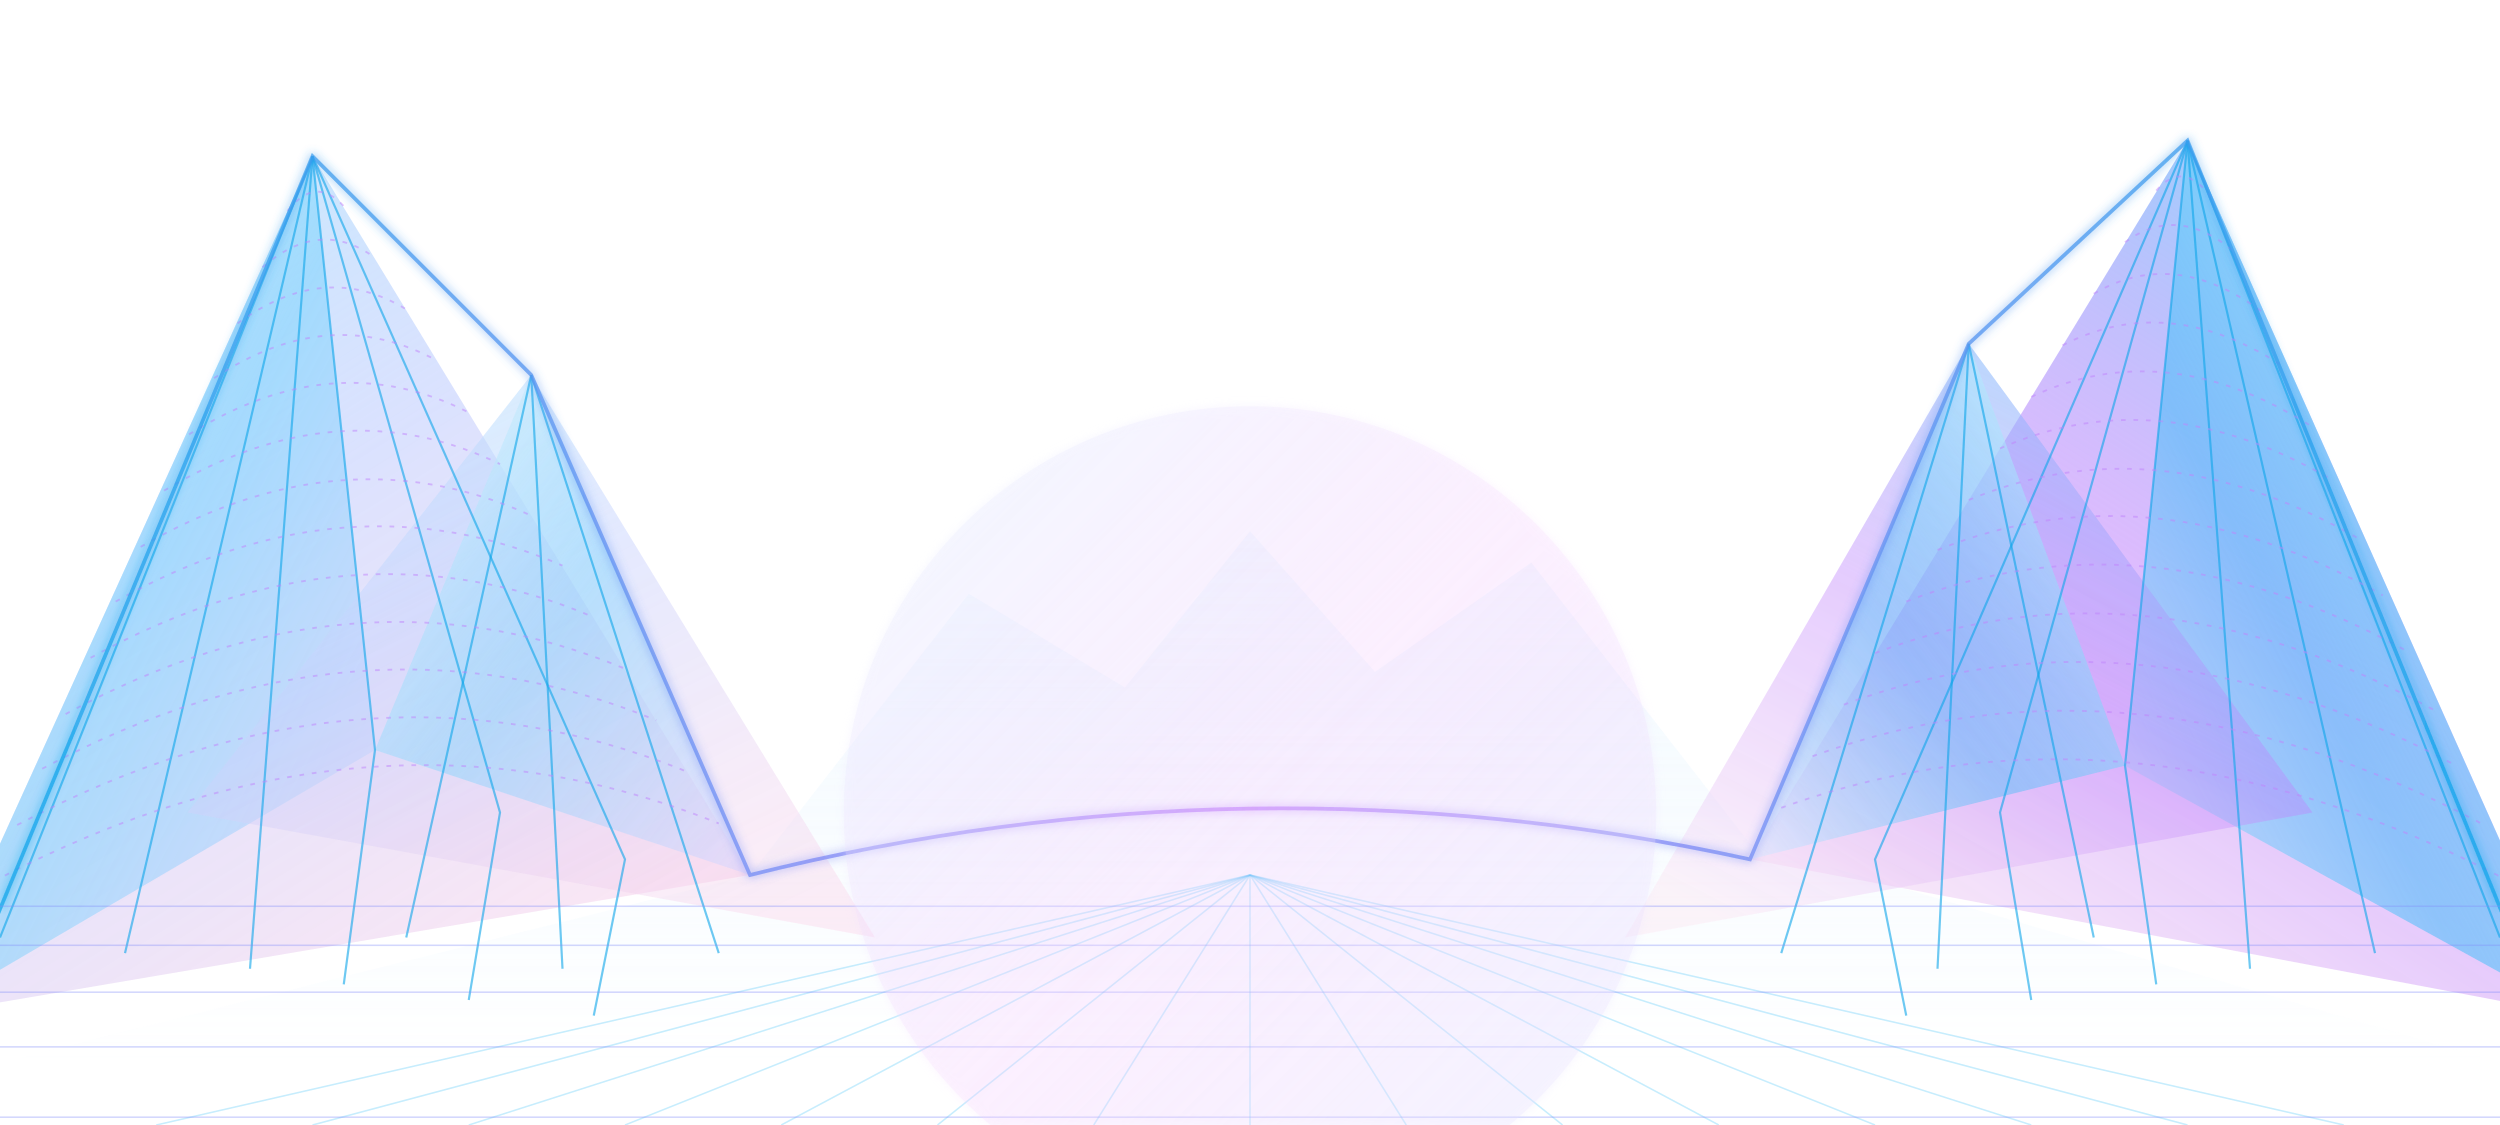
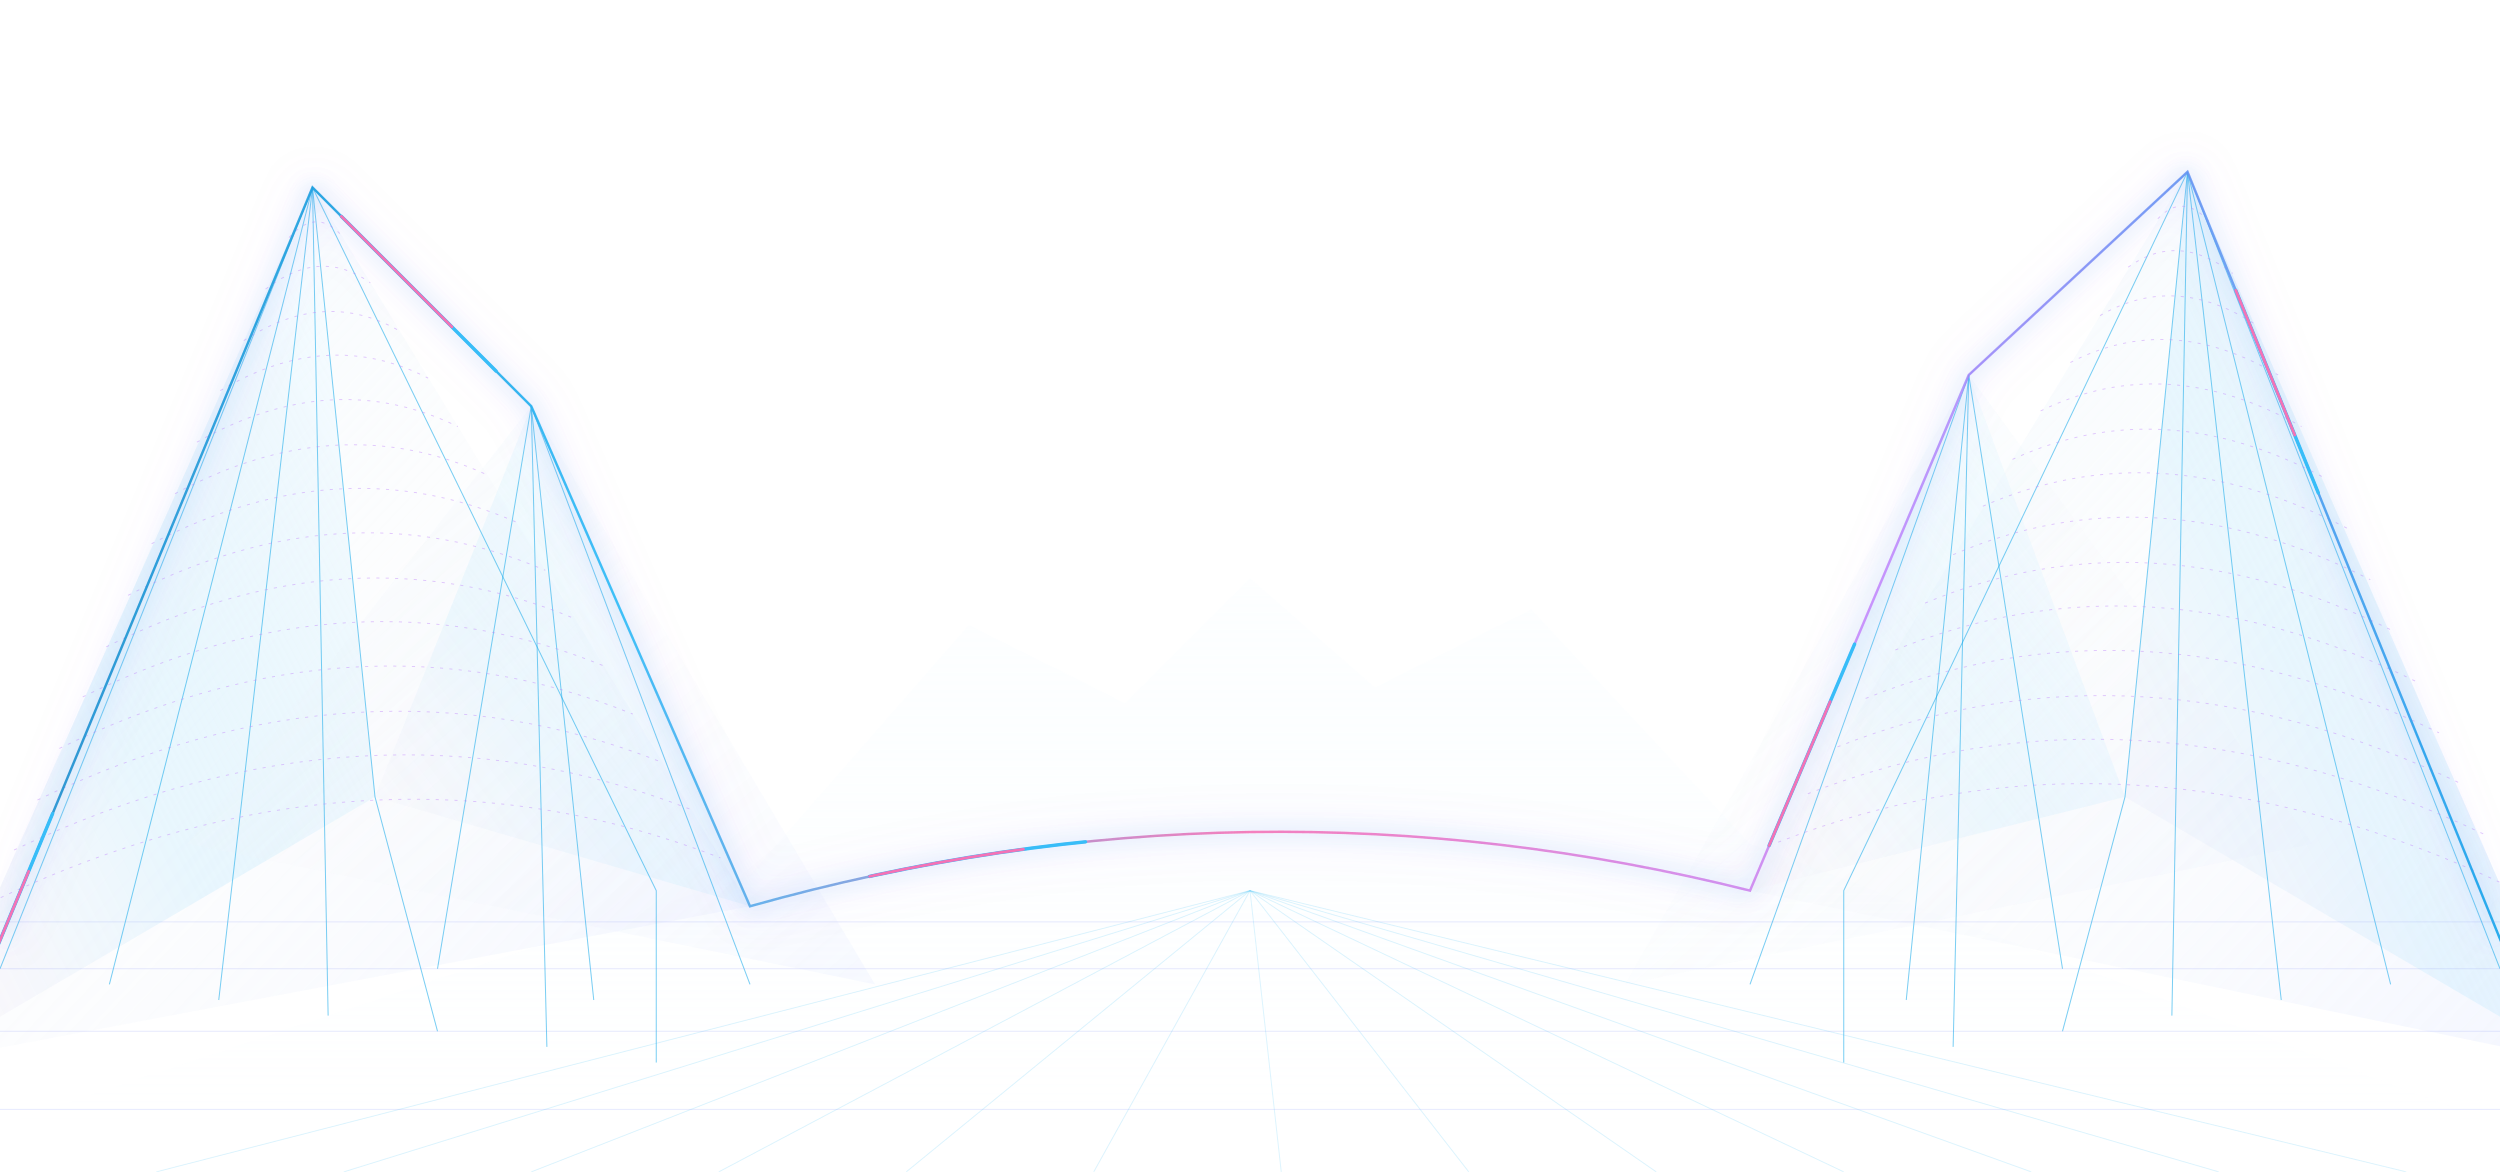
- <svg xmlns="http://www.w3.org/2000/svg" viewBox="0 0 1600 720" preserveAspectRatio="xMidYMax slice">
+ <svg xmlns="http://www.w3.org/2000/svg" viewBox="0 0 1600 750" preserveAspectRatio="xMidYMax slice">
  <defs>
-     <linearGradient id="skyGlow" x1="0%" y1="0%" x2="100%" y2="100%">
-       <stop offset="0%" stop-color="#e0f2fe" stop-opacity="0.9" />
-       <stop offset="50%" stop-color="#f5d0fe" stop-opacity="0.5" />
-       <stop offset="100%" stop-color="#e0e7ff" stop-opacity="0.8" />
+     <style>
+         .neon-ridge-glow {
+           stroke: url(#neonRidgeGrad);
+           stroke-width: 1.6;
+           fill: none;
+           filter: drop-shadow(0 0 6px rgba(14, 165, 233, 0.75)) drop-shadow(0 0 12px rgba(192, 132, 252, 0.5));
+         }
+         .neon-pulse-trail {
+           stroke: #38bdf8;
+           stroke-width: 2.2;
+           fill: none;
+           stroke-linecap: round;
+           stroke-dasharray: 140 460;
+           animation: ridgePulse 7s linear infinite;
+         }
+         .neon-pulse-trail-2 {
+           stroke: #f472b6;
+           stroke-width: 1.8;
+           fill: none;
+           stroke-linecap: round;
+           stroke-dasharray: 100 500;
+           animation: ridgePulse2 8.5s linear infinite;
+         }
+         @keyframes ridgePulse {
+           0% { stroke-dashoffset: 600; }
+           100% { stroke-dashoffset: 0; }
+         }
+         @keyframes ridgePulse2 {
+           0% { stroke-dashoffset: 0; }
+           100% { stroke-dashoffset: -600; }
+         }
+       </style>
+     <linearGradient id="neonRidgeGrad" x1="0%" y1="0%" x2="100%" y2="0%">
+       <stop offset="0%" stop-color="#0284c7" stop-opacity="0.85" />
+       <stop offset="25%" stop-color="#38bdf8" stop-opacity="0.95" />
+       <stop offset="50%" stop-color="#f472b6" stop-opacity="0.9" />
+       <stop offset="75%" stop-color="#c084fc" stop-opacity="0.85" />
+       <stop offset="100%" stop-color="#0ea5e9" stop-opacity="0.9" />
    </linearGradient>
-     <linearGradient id="peakLeftMain" x1="20%" y1="0%" x2="80%" y2="100%">
-       <stop offset="0%" stop-color="#bae6fd" stop-opacity="0.85" />
-       <stop offset="40%" stop-color="#c7d2fe" stop-opacity="0.65" />
-       <stop offset="100%" stop-color="#fbcfe8" stop-opacity="0.5" />
+     <linearGradient id="facetLight1" x1="0%" y1="0%" x2="100%" y2="100%">
+       <stop offset="0%" stop-color="#e0f2fe" stop-opacity="0.45" />
+       <stop offset="50%" stop-color="#f1f5f9" stop-opacity="0.2" />
+       <stop offset="100%" stop-color="#e0e7ff" stop-opacity="0.35" />
    </linearGradient>
-     <linearGradient id="peakLeftFacet" x1="0%" y1="0%" x2="100%" y2="100%">
-       <stop offset="0%" stop-color="#f8fafc" stop-opacity="0.95" />
-       <stop offset="50%" stop-color="#7dd3fc" stop-opacity="0.55" />
-       <stop offset="100%" stop-color="#ddd6fe" stop-opacity="0.7" />
+     <linearGradient id="facetLight2" x1="100%" y1="0%" x2="0%" y2="100%">
+       <stop offset="0%" stop-color="#ffffff" stop-opacity="0.6" />
+       <stop offset="60%" stop-color="#bae6fd" stop-opacity="0.3" />
+       <stop offset="100%" stop-color="#fce7f3" stop-opacity="0.2" />
    </linearGradient>
-     <linearGradient id="peakRightMain" x1="80%" y1="0%" x2="20%" y2="100%">
-       <stop offset="0%" stop-color="#7dd3fc" stop-opacity="0.9" />
-       <stop offset="50%" stop-color="#c084fc" stop-opacity="0.55" />
-       <stop offset="100%" stop-color="#fce7f3" stop-opacity="0.6" />
+     <linearGradient id="valleyLight" x1="0%" y1="0%" x2="0%" y2="100%">
+       <stop offset="0%" stop-color="#f0f9ff" stop-opacity="0.3" />
+       <stop offset="100%" stop-color="#ffffff" stop-opacity="0.8" />
    </linearGradient>
-     <linearGradient id="peakRightFacet" x1="100%" y1="0%" x2="0%" y2="100%">
-       <stop offset="0%" stop-color="#ffffff" stop-opacity="0.95" />
-       <stop offset="60%" stop-color="#38bdf8" stop-opacity="0.5" />
-       <stop offset="100%" stop-color="#e0e7ff" stop-opacity="0.7" />
-     </linearGradient>
-     <linearGradient id="valleyBack" x1="0%" y1="0%" x2="0%" y2="100%">
-       <stop offset="0%" stop-color="#e0f2fe" stop-opacity="0.6" />
-       <stop offset="100%" stop-color="#ffffff" stop-opacity="0.9" />
-     </linearGradient>
-     <linearGradient id="cyberGridGrad" x1="0%" y1="0%" x2="100%" y2="0%">
-       <stop offset="0%" stop-color="#0ea5e9" stop-opacity="0.7" />
-       <stop offset="50%" stop-color="#c084fc" stop-opacity="0.85" />
-       <stop offset="100%" stop-color="#0ea5e9" stop-opacity="0.7" />
-     </linearGradient>
-     <filter id="neonGlow" x="-20%" y="-20%" width="140%" height="140%">
-       <feGaussianBlur stdDeviation="3" result="blur" />
-       <feMerge>
-         <feMergeNode in="blur" />
-         <feMergeNode in="SourceGraphic" />
-       </feMerge>
-     </filter>
  </defs>
-   <path d="M480,560 L620,380 L720,440 L800,340 L880,430 L980,360 L1120,540 L1600,680 L0,680 Z" fill="url(#valleyBack)" opacity="0.65" />
-   <polygon points="-50,650 200,100 480,560" fill="url(#peakLeftMain)" />
-   <polygon points="-50,650 200,100 240,480" fill="url(#peakLeftFacet)" />
-   <polygon points="120,520 340,240 560,600" fill="url(#peakLeftMain)" opacity="0.75" />
-   <polygon points="240,480 340,240 480,560" fill="url(#peakLeftFacet)" opacity="0.8" />
-   <polygon points="1650,650 1400,90 1120,550" fill="url(#peakRightMain)" />
-   <polygon points="1650,650 1400,90 1360,490" fill="url(#peakRightFacet)" />
-   <polygon points="1480,520 1260,220 1040,600" fill="url(#peakRightMain)" opacity="0.75" />
-   <polygon points="1360,490 1260,220 1120,550" fill="url(#peakRightFacet)" opacity="0.8" />
-   <path d="M200,100 L0,600" stroke="#0ea5e9" stroke-width="1.4" stroke-opacity="0.6" fill="none" />
-   <path d="M200,100 L80,610" stroke="#0ea5e9" stroke-width="1.4" stroke-opacity="0.6" fill="none" />
-   <path d="M200,100 L160,620" stroke="#0ea5e9" stroke-width="1.4" stroke-opacity="0.6" fill="none" />
-   <path d="M200,100 L240,480 L220,630" stroke="#0ea5e9" stroke-width="1.4" stroke-opacity="0.6" fill="none" />
-   <path d="M200,100 L320,520 L300,640" stroke="#0ea5e9" stroke-width="1.4" stroke-opacity="0.6" fill="none" />
-   <path d="M200,100 L400,550 L380,650" stroke="#0ea5e9" stroke-width="1.4" stroke-opacity="0.6" fill="none" />
-   <path d="M340,240 L260,600" stroke="#0ea5e9" stroke-width="1.4" stroke-opacity="0.6" fill="none" />
-   <path d="M340,240 L360,620" stroke="#0ea5e9" stroke-width="1.4" stroke-opacity="0.6" fill="none" />
-   <path d="M340,240 L460,610" stroke="#0ea5e9" stroke-width="1.4" stroke-opacity="0.6" fill="none" />
-   <path d="M184,135 Q202,112 220,132" stroke="#c084fc" stroke-width="1.2" stroke-opacity="0.5" fill="none" stroke-dasharray="3 5" />
-   <path d="M168,171 Q205,139 240,165" stroke="#c084fc" stroke-width="1.2" stroke-opacity="0.5" fill="none" stroke-dasharray="3 5" />
-   <path d="M152,207 Q208,166 260,198" stroke="#c084fc" stroke-width="1.2" stroke-opacity="0.5" fill="none" stroke-dasharray="3 5" />
-   <path d="M137,242 Q211,193 280,231" stroke="#c084fc" stroke-width="1.2" stroke-opacity="0.5" fill="none" stroke-dasharray="3 5" />
-   <path d="M121,278 Q214,220 300,264" stroke="#c084fc" stroke-width="1.2" stroke-opacity="0.5" fill="none" stroke-dasharray="3 5" />
-   <path d="M105,314 Q217,247 320,297" stroke="#c084fc" stroke-width="1.2" stroke-opacity="0.5" fill="none" stroke-dasharray="3 5" />
-   <path d="M90,350 Q220,275 340,330" stroke="#c084fc" stroke-width="1.2" stroke-opacity="0.5" fill="none" stroke-dasharray="3 5" />
-   <path d="M74,385 Q222,302 360,362" stroke="#c084fc" stroke-width="1.2" stroke-opacity="0.5" fill="none" stroke-dasharray="3 5" />
-   <path d="M58,421 Q225,329 380,395" stroke="#c084fc" stroke-width="1.2" stroke-opacity="0.5" fill="none" stroke-dasharray="3 5" />
-   <path d="M42,457 Q228,356 400,428" stroke="#c084fc" stroke-width="1.2" stroke-opacity="0.5" fill="none" stroke-dasharray="3 5" />
-   <path d="M27,492 Q231,383 420,461" stroke="#c084fc" stroke-width="1.2" stroke-opacity="0.5" fill="none" stroke-dasharray="3 5" />
-   <path d="M11,528 Q234,410 440,494" stroke="#c084fc" stroke-width="1.2" stroke-opacity="0.5" fill="none" stroke-dasharray="3 5" />
-   <path d="M-4,564 Q237,437 460,527" stroke="#c084fc" stroke-width="1.2" stroke-opacity="0.5" fill="none" stroke-dasharray="3 5" />
-   <path d="M1400,90 L1600,600" stroke="#0ea5e9" stroke-width="1.4" stroke-opacity="0.6" fill="none" />
-   <path d="M1400,90 L1520,610" stroke="#0ea5e9" stroke-width="1.4" stroke-opacity="0.6" fill="none" />
-   <path d="M1400,90 L1440,620" stroke="#0ea5e9" stroke-width="1.4" stroke-opacity="0.6" fill="none" />
-   <path d="M1400,90 L1360,490 L1380,630" stroke="#0ea5e9" stroke-width="1.4" stroke-opacity="0.6" fill="none" />
-   <path d="M1400,90 L1280,520 L1300,640" stroke="#0ea5e9" stroke-width="1.4" stroke-opacity="0.6" fill="none" />
-   <path d="M1400,90 L1200,550 L1220,650" stroke="#0ea5e9" stroke-width="1.4" stroke-opacity="0.6" fill="none" />
-   <path d="M1260,220 L1340,600" stroke="#0ea5e9" stroke-width="1.4" stroke-opacity="0.6" fill="none" />
-   <path d="M1260,220 L1240,620" stroke="#0ea5e9" stroke-width="1.4" stroke-opacity="0.6" fill="none" />
-   <path d="M1260,220 L1140,610" stroke="#0ea5e9" stroke-width="1.4" stroke-opacity="0.6" fill="none" />
-   <path d="M1380,122 Q1397,102 1415,126" stroke="#c084fc" stroke-width="1.2" stroke-opacity="0.5" fill="none" stroke-dasharray="3 5" />
-   <path d="M1360,155 Q1394,130 1431,162" stroke="#c084fc" stroke-width="1.2" stroke-opacity="0.5" fill="none" stroke-dasharray="3 5" />
-   <path d="M1340,188 Q1391,158 1447,199" stroke="#c084fc" stroke-width="1.2" stroke-opacity="0.5" fill="none" stroke-dasharray="3 5" />
-   <path d="M1320,221 Q1388,186 1462,235" stroke="#c084fc" stroke-width="1.2" stroke-opacity="0.5" fill="none" stroke-dasharray="3 5" />
-   <path d="M1300,254 Q1385,214 1478,272" stroke="#c084fc" stroke-width="1.2" stroke-opacity="0.5" fill="none" stroke-dasharray="3 5" />
-   <path d="M1280,287 Q1382,242 1494,308" stroke="#c084fc" stroke-width="1.2" stroke-opacity="0.5" fill="none" stroke-dasharray="3 5" />
-   <path d="M1260,320 Q1380,270 1510,345" stroke="#c084fc" stroke-width="1.2" stroke-opacity="0.5" fill="none" stroke-dasharray="3 5" />
-   <path d="M1240,352 Q1377,297 1525,381" stroke="#c084fc" stroke-width="1.2" stroke-opacity="0.5" fill="none" stroke-dasharray="3 5" />
-   <path d="M1220,385 Q1374,325 1541,417" stroke="#c084fc" stroke-width="1.2" stroke-opacity="0.5" fill="none" stroke-dasharray="3 5" />
-   <path d="M1200,418 Q1371,353 1557,454" stroke="#c084fc" stroke-width="1.2" stroke-opacity="0.5" fill="none" stroke-dasharray="3 5" />
-   <path d="M1180,451 Q1368,381 1572,490" stroke="#c084fc" stroke-width="1.2" stroke-opacity="0.5" fill="none" stroke-dasharray="3 5" />
-   <path d="M1160,484 Q1365,409 1588,527" stroke="#c084fc" stroke-width="1.2" stroke-opacity="0.5" fill="none" stroke-dasharray="3 5" />
-   <path d="M1140,517 Q1362,437 1604,563" stroke="#c084fc" stroke-width="1.2" stroke-opacity="0.5" fill="none" stroke-dasharray="3 5" />
-   <path d="M-20,630 L200,100 L340,240 L480,560 Q800,480 1120,550 L1260,220 L1400,90 L1620,630" fill="none" stroke="url(#cyberGridGrad)" stroke-width="2.4" filter="url(#neonGlow)" />
-   <line x1="800" y1="560" x2="100" y2="720" stroke="#38bdf8" stroke-opacity="0.28" stroke-width="1" />
-   <line x1="800" y1="560" x2="200" y2="720" stroke="#38bdf8" stroke-opacity="0.28" stroke-width="1" />
-   <line x1="800" y1="560" x2="300" y2="720" stroke="#38bdf8" stroke-opacity="0.28" stroke-width="1" />
-   <line x1="800" y1="560" x2="400" y2="720" stroke="#38bdf8" stroke-opacity="0.28" stroke-width="1" />
-   <line x1="800" y1="560" x2="500" y2="720" stroke="#38bdf8" stroke-opacity="0.28" stroke-width="1" />
-   <line x1="800" y1="560" x2="600" y2="720" stroke="#38bdf8" stroke-opacity="0.28" stroke-width="1" />
-   <line x1="800" y1="560" x2="700" y2="720" stroke="#38bdf8" stroke-opacity="0.28" stroke-width="1" />
-   <line x1="800" y1="560" x2="800" y2="720" stroke="#38bdf8" stroke-opacity="0.28" stroke-width="1" />
-   <line x1="800" y1="560" x2="900" y2="720" stroke="#38bdf8" stroke-opacity="0.28" stroke-width="1" />
-   <line x1="800" y1="560" x2="1000" y2="720" stroke="#38bdf8" stroke-opacity="0.28" stroke-width="1" />
-   <line x1="800" y1="560" x2="1100" y2="720" stroke="#38bdf8" stroke-opacity="0.28" stroke-width="1" />
-   <line x1="800" y1="560" x2="1200" y2="720" stroke="#38bdf8" stroke-opacity="0.28" stroke-width="1" />
-   <line x1="800" y1="560" x2="1300" y2="720" stroke="#38bdf8" stroke-opacity="0.28" stroke-width="1" />
-   <line x1="800" y1="560" x2="1400" y2="720" stroke="#38bdf8" stroke-opacity="0.28" stroke-width="1" />
-   <line x1="800" y1="560" x2="1500" y2="720" stroke="#38bdf8" stroke-opacity="0.28" stroke-width="1" />
-   <line x1="0" y1="580" x2="1600" y2="580" stroke="#818cf8" stroke-opacity="0.35" stroke-width="1" />
-   <line x1="0" y1="605" x2="1600" y2="605" stroke="#818cf8" stroke-opacity="0.35" stroke-width="1" />
-   <line x1="0" y1="635" x2="1600" y2="635" stroke="#818cf8" stroke-opacity="0.35" stroke-width="1" />
-   <line x1="0" y1="670" x2="1600" y2="670" stroke="#818cf8" stroke-opacity="0.35" stroke-width="1" />
-   <line x1="0" y1="715" x2="1600" y2="715" stroke="#818cf8" stroke-opacity="0.35" stroke-width="1" />
-   <circle cx="800" cy="520" r="260" fill="url(#skyGlow)" opacity="0.45" filter="url(#neonGlow)" />
+   <path d="M480,560 L620,400 L720,450 L800,370 L880,440 L980,390 L1120,540 L1600,720 L0,720 Z" fill="url(#valleyLight)" opacity="0.5" />
+   <polygon points="-50,680 200,120 480,580" fill="url(#facetLight1)" />
+   <polygon points="-50,680 200,120 240,510" fill="url(#facetLight2)" />
+   <polygon points="120,540 340,260 560,630" fill="url(#facetLight1)" opacity="0.65" />
+   <polygon points="240,510 340,260 480,580" fill="url(#facetLight2)" opacity="0.7" />
+   <polygon points="1650,680 1400,110 1120,570" fill="url(#facetLight1)" />
+   <polygon points="1650,680 1400,110 1360,510" fill="url(#facetLight2)" />
+   <polygon points="1480,540 1260,240 1040,630" fill="url(#facetLight1)" opacity="0.65" />
+   <polygon points="1360,510 1260,240 1120,570" fill="url(#facetLight2)" opacity="0.7" />
+   <path d="M200,120 L0,620" stroke="#0ea5e9" stroke-width="0.65" stroke-opacity="0.55" fill="none" />
+   <path d="M200,120 L70,630" stroke="#0ea5e9" stroke-width="0.65" stroke-opacity="0.55" fill="none" />
+   <path d="M200,120 L140,640" stroke="#0ea5e9" stroke-width="0.65" stroke-opacity="0.55" fill="none" />
+   <path d="M200,120 L210,650" stroke="#0ea5e9" stroke-width="0.65" stroke-opacity="0.55" fill="none" />
+   <path d="M200,120 L240,510 L280,660" stroke="#0ea5e9" stroke-width="0.65" stroke-opacity="0.55" fill="none" />
+   <path d="M200,120 L340,260 L350,670" stroke="#0ea5e9" stroke-width="0.65" stroke-opacity="0.55" fill="none" />
+   <path d="M200,120 L420,570 L420,680" stroke="#0ea5e9" stroke-width="0.65" stroke-opacity="0.55" fill="none" />
+   <path d="M340,260 L280,620" stroke="#0ea5e9" stroke-width="0.65" stroke-opacity="0.55" fill="none" />
+   <path d="M340,260 L380,640" stroke="#0ea5e9" stroke-width="0.65" stroke-opacity="0.55" fill="none" />
+   <path d="M340,260 L480,630" stroke="#0ea5e9" stroke-width="0.65" stroke-opacity="0.55" fill="none" />
+   <path d="M185,152 Q202,133 218,150" stroke="#c084fc" stroke-width="0.6" stroke-opacity="0.45" fill="none" stroke-dasharray="2 4" />
+   <path d="M170,185 Q205,158 237,181" stroke="#c084fc" stroke-width="0.6" stroke-opacity="0.45" fill="none" stroke-dasharray="2 4" />
+   <path d="M156,218 Q208,184 256,212" stroke="#c084fc" stroke-width="0.6" stroke-opacity="0.45" fill="none" stroke-dasharray="2 4" />
+   <path d="M141,250 Q210,209 274,242" stroke="#c084fc" stroke-width="0.6" stroke-opacity="0.45" fill="none" stroke-dasharray="2 4" />
+   <path d="M126,283 Q213,234 293,273" stroke="#c084fc" stroke-width="0.6" stroke-opacity="0.45" fill="none" stroke-dasharray="2 4" />
+   <path d="M112,316 Q216,260 312,304" stroke="#c084fc" stroke-width="0.6" stroke-opacity="0.45" fill="none" stroke-dasharray="2 4" />
+   <path d="M97,348 Q218,285 330,334" stroke="#c084fc" stroke-width="0.6" stroke-opacity="0.45" fill="none" stroke-dasharray="2 4" />
+   <path d="M82,381 Q221,310 349,365" stroke="#c084fc" stroke-width="0.6" stroke-opacity="0.45" fill="none" stroke-dasharray="2 4" />
+   <path d="M68,414 Q224,336 368,396" stroke="#c084fc" stroke-width="0.6" stroke-opacity="0.45" fill="none" stroke-dasharray="2 4" />
+   <path d="M53,446 Q226,361 386,426" stroke="#c084fc" stroke-width="0.6" stroke-opacity="0.45" fill="none" stroke-dasharray="2 4" />
+   <path d="M38,479 Q229,386 405,457" stroke="#c084fc" stroke-width="0.6" stroke-opacity="0.45" fill="none" stroke-dasharray="2 4" />
+   <path d="M24,512 Q232,412 424,488" stroke="#c084fc" stroke-width="0.6" stroke-opacity="0.45" fill="none" stroke-dasharray="2 4" />
+   <path d="M9,544 Q234,437 442,518" stroke="#c084fc" stroke-width="0.6" stroke-opacity="0.45" fill="none" stroke-dasharray="2 4" />
+   <path d="M-5,577 Q237,462 461,549" stroke="#c084fc" stroke-width="0.6" stroke-opacity="0.45" fill="none" stroke-dasharray="2 4" />
+   <path d="M1400,110 L1600,620" stroke="#0ea5e9" stroke-width="0.65" stroke-opacity="0.55" fill="none" />
+   <path d="M1400,110 L1530,630" stroke="#0ea5e9" stroke-width="0.65" stroke-opacity="0.55" fill="none" />
+   <path d="M1400,110 L1460,640" stroke="#0ea5e9" stroke-width="0.65" stroke-opacity="0.55" fill="none" />
+   <path d="M1400,110 L1390,650" stroke="#0ea5e9" stroke-width="0.65" stroke-opacity="0.55" fill="none" />
+   <path d="M1400,110 L1360,510 L1320,660" stroke="#0ea5e9" stroke-width="0.65" stroke-opacity="0.55" fill="none" />
+   <path d="M1400,110 L1260,240 L1250,670" stroke="#0ea5e9" stroke-width="0.65" stroke-opacity="0.55" fill="none" />
+   <path d="M1400,110 L1180,570 L1180,680" stroke="#0ea5e9" stroke-width="0.65" stroke-opacity="0.55" fill="none" />
+   <path d="M1260,240 L1320,620" stroke="#0ea5e9" stroke-width="0.65" stroke-opacity="0.55" fill="none" />
+   <path d="M1260,240 L1220,640" stroke="#0ea5e9" stroke-width="0.65" stroke-opacity="0.55" fill="none" />
+   <path d="M1260,240 L1120,630" stroke="#0ea5e9" stroke-width="0.65" stroke-opacity="0.55" fill="none" />
+   <path d="M1381,140 Q1397,123 1414,142" stroke="#c084fc" stroke-width="0.6" stroke-opacity="0.45" fill="none" stroke-dasharray="2 4" />
+   <path d="M1362,171 Q1394,148 1429,175" stroke="#c084fc" stroke-width="0.6" stroke-opacity="0.45" fill="none" stroke-dasharray="2 4" />
+   <path d="M1344,202 Q1392,174 1444,208" stroke="#c084fc" stroke-width="0.6" stroke-opacity="0.45" fill="none" stroke-dasharray="2 4" />
+   <path d="M1325,232 Q1389,199 1458,240" stroke="#c084fc" stroke-width="0.6" stroke-opacity="0.45" fill="none" stroke-dasharray="2 4" />
+   <path d="M1306,263 Q1386,224 1473,273" stroke="#c084fc" stroke-width="0.6" stroke-opacity="0.45" fill="none" stroke-dasharray="2 4" />
+   <path d="M1288,294 Q1384,250 1488,306" stroke="#c084fc" stroke-width="0.6" stroke-opacity="0.45" fill="none" stroke-dasharray="2 4" />
+   <path d="M1269,324 Q1381,275 1502,338" stroke="#c084fc" stroke-width="0.6" stroke-opacity="0.45" fill="none" stroke-dasharray="2 4" />
+   <path d="M1250,355 Q1378,300 1517,371" stroke="#c084fc" stroke-width="0.6" stroke-opacity="0.45" fill="none" stroke-dasharray="2 4" />
+   <path d="M1232,386 Q1376,326 1532,404" stroke="#c084fc" stroke-width="0.6" stroke-opacity="0.45" fill="none" stroke-dasharray="2 4" />
+   <path d="M1213,416 Q1373,351 1546,436" stroke="#c084fc" stroke-width="0.6" stroke-opacity="0.45" fill="none" stroke-dasharray="2 4" />
+   <path d="M1194,447 Q1370,376 1561,469" stroke="#c084fc" stroke-width="0.6" stroke-opacity="0.45" fill="none" stroke-dasharray="2 4" />
+   <path d="M1176,478 Q1368,402 1576,502" stroke="#c084fc" stroke-width="0.6" stroke-opacity="0.45" fill="none" stroke-dasharray="2 4" />
+   <path d="M1157,508 Q1365,427 1590,534" stroke="#c084fc" stroke-width="0.6" stroke-opacity="0.45" fill="none" stroke-dasharray="2 4" />
+   <path d="M1138,539 Q1362,452 1605,567" stroke="#c084fc" stroke-width="0.6" stroke-opacity="0.45" fill="none" stroke-dasharray="2 4" />
+   <path d="M-20,650 L200,120 L340,260 L480,580 Q800,490 1120,570 L1260,240 L1400,110 L1620,650" class="neon-ridge-glow" />
+   <path d="M-20,650 L200,120 L340,260 L480,580 Q800,490 1120,570 L1260,240 L1400,110 L1620,650" class="neon-pulse-trail" />
+   <path d="M-20,650 L200,120 L340,260 L480,580 Q800,490 1120,570 L1260,240 L1400,110 L1620,650" class="neon-pulse-trail-2" />
+   <line x1="800" y1="570" x2="100" y2="750" stroke="#38bdf8" stroke-opacity="0.18" stroke-width="0.6" />
+   <line x1="800" y1="570" x2="220" y2="750" stroke="#38bdf8" stroke-opacity="0.18" stroke-width="0.6" />
+   <line x1="800" y1="570" x2="340" y2="750" stroke="#38bdf8" stroke-opacity="0.18" stroke-width="0.6" />
+   <line x1="800" y1="570" x2="460" y2="750" stroke="#38bdf8" stroke-opacity="0.18" stroke-width="0.6" />
+   <line x1="800" y1="570" x2="580" y2="750" stroke="#38bdf8" stroke-opacity="0.18" stroke-width="0.6" />
+   <line x1="800" y1="570" x2="700" y2="750" stroke="#38bdf8" stroke-opacity="0.18" stroke-width="0.6" />
+   <line x1="800" y1="570" x2="820" y2="750" stroke="#38bdf8" stroke-opacity="0.18" stroke-width="0.6" />
+   <line x1="800" y1="570" x2="940" y2="750" stroke="#38bdf8" stroke-opacity="0.18" stroke-width="0.6" />
+   <line x1="800" y1="570" x2="1060" y2="750" stroke="#38bdf8" stroke-opacity="0.18" stroke-width="0.6" />
+   <line x1="800" y1="570" x2="1180" y2="750" stroke="#38bdf8" stroke-opacity="0.18" stroke-width="0.6" />
+   <line x1="800" y1="570" x2="1300" y2="750" stroke="#38bdf8" stroke-opacity="0.18" stroke-width="0.6" />
+   <line x1="800" y1="570" x2="1420" y2="750" stroke="#38bdf8" stroke-opacity="0.18" stroke-width="0.6" />
+   <line x1="800" y1="570" x2="1540" y2="750" stroke="#38bdf8" stroke-opacity="0.18" stroke-width="0.6" />
+   <line x1="0" y1="590" x2="1600" y2="590" stroke="#818cf8" stroke-opacity="0.2" stroke-width="0.6" />
+   <line x1="0" y1="620" x2="1600" y2="620" stroke="#818cf8" stroke-opacity="0.2" stroke-width="0.6" />
+   <line x1="0" y1="660" x2="1600" y2="660" stroke="#818cf8" stroke-opacity="0.2" stroke-width="0.6" />
+   <line x1="0" y1="710" x2="1600" y2="710" stroke="#818cf8" stroke-opacity="0.2" stroke-width="0.6" />
</svg>
